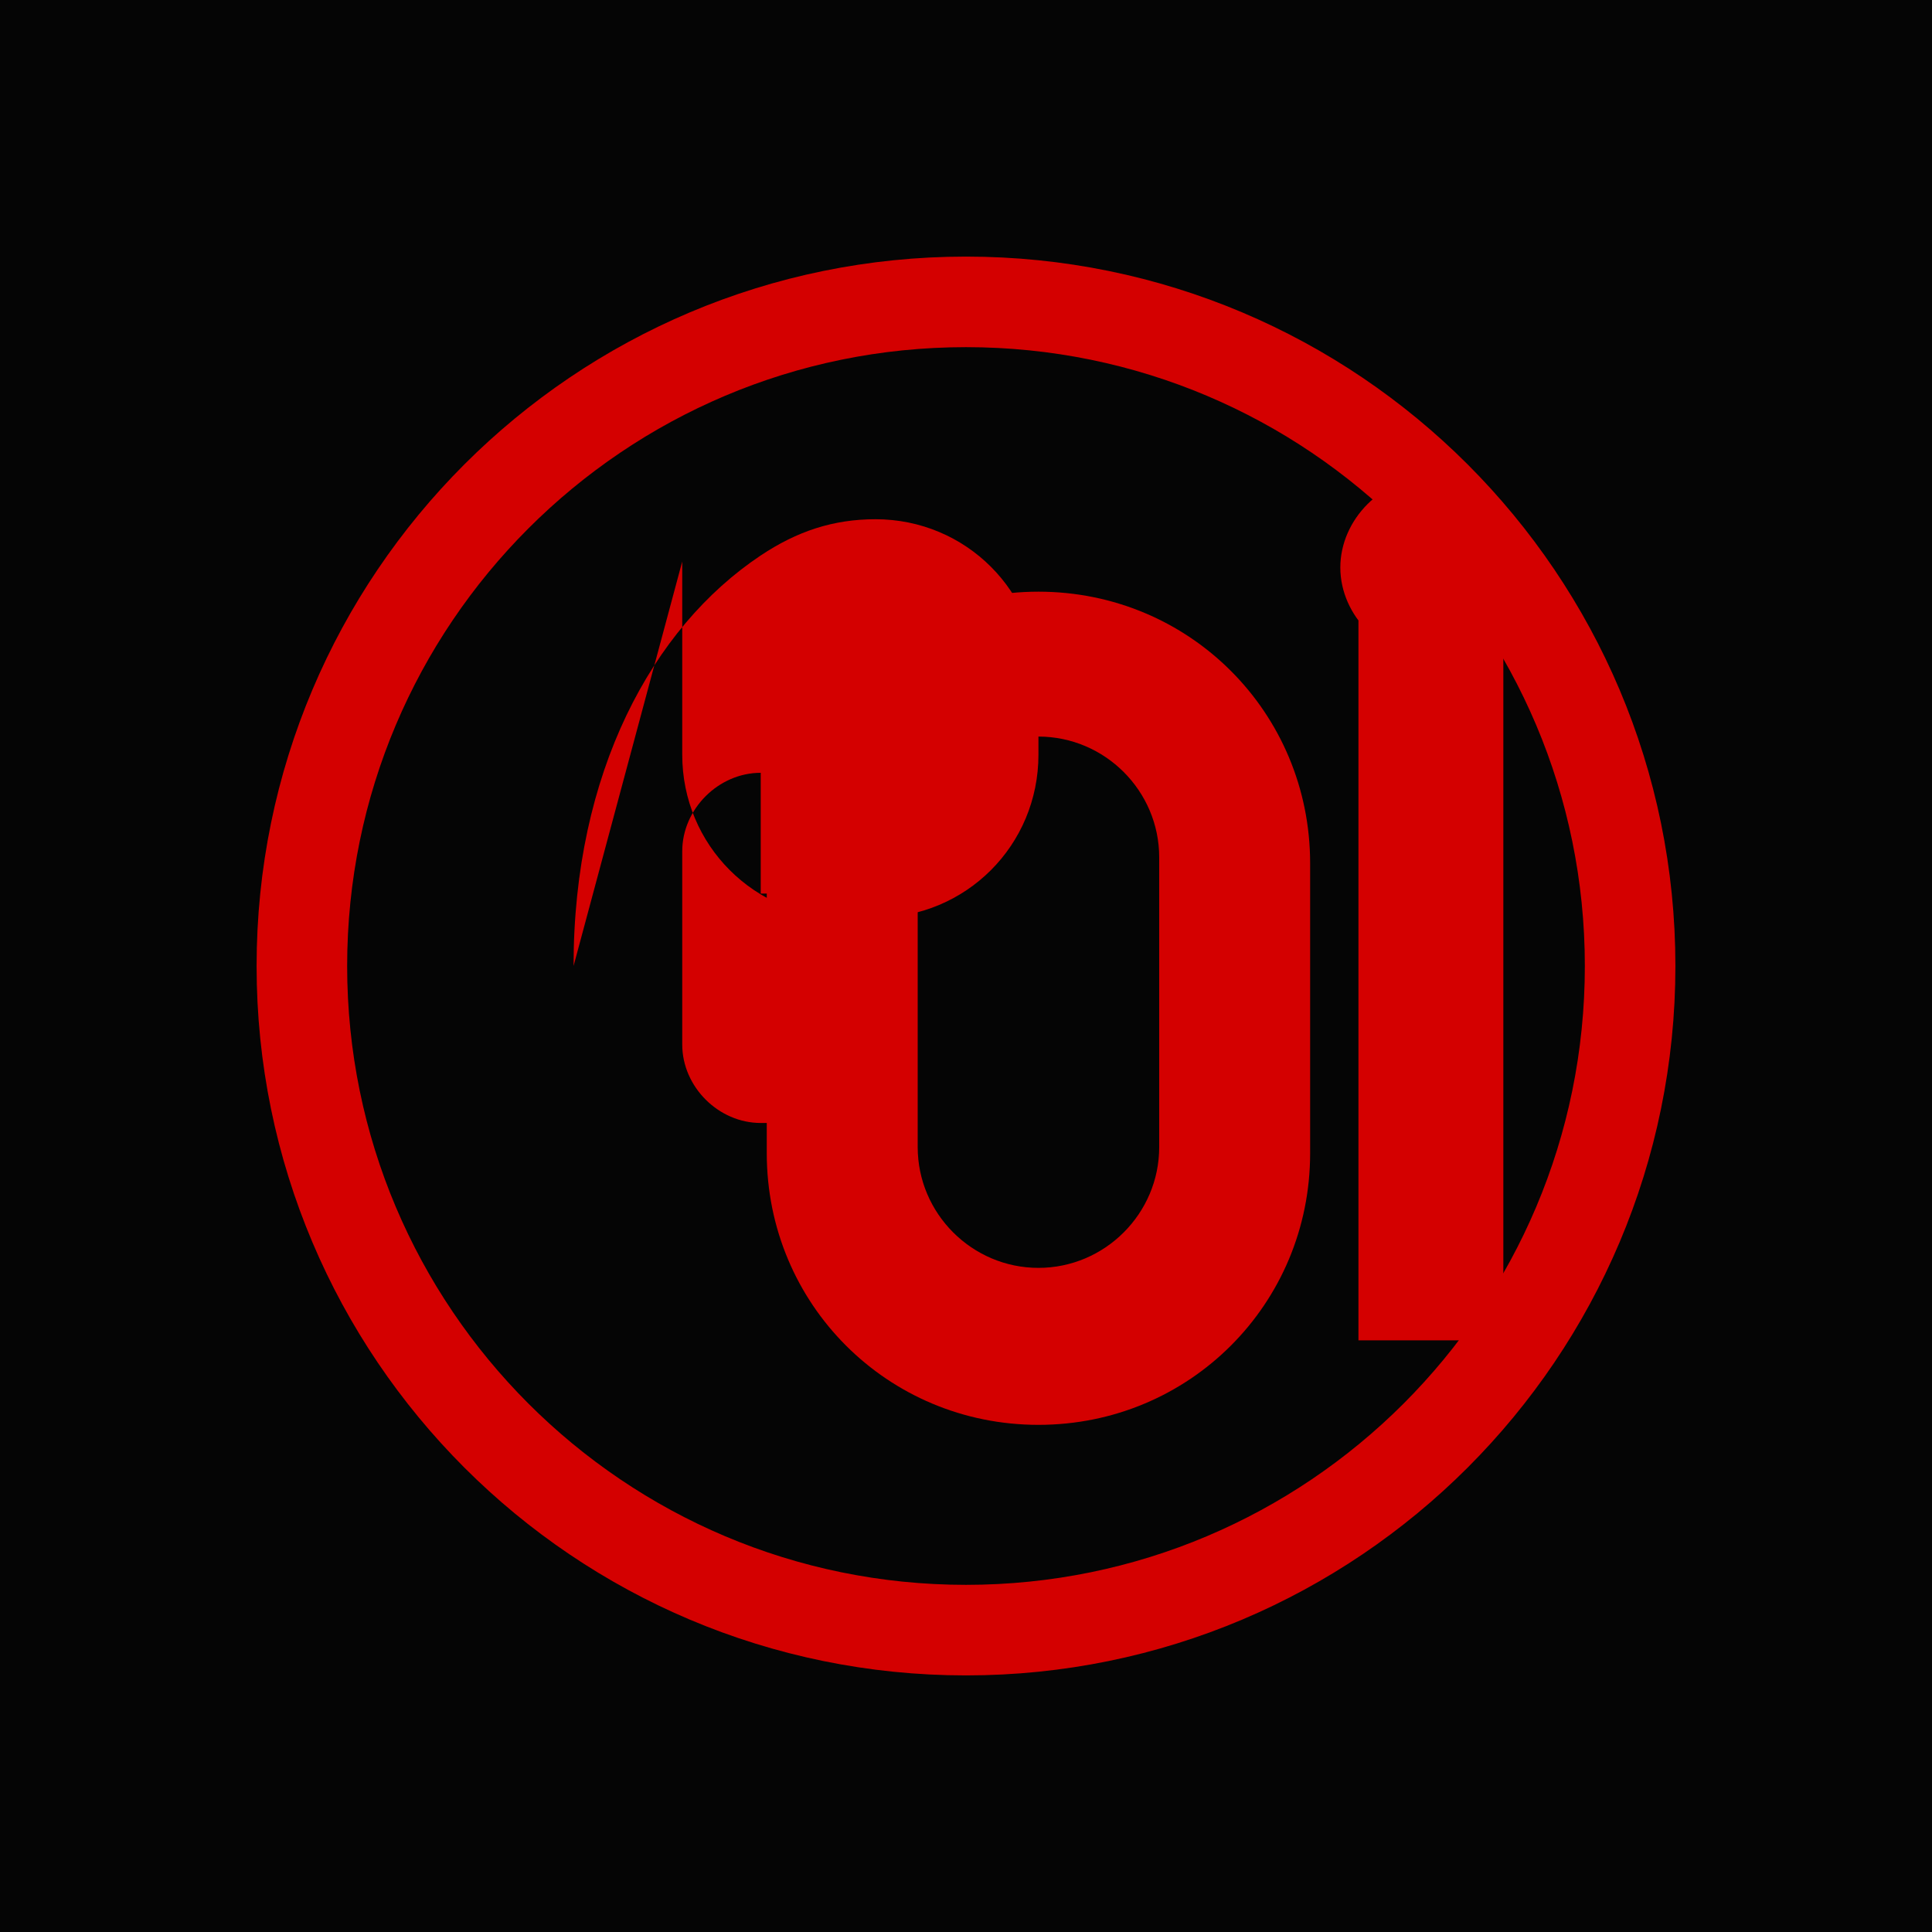
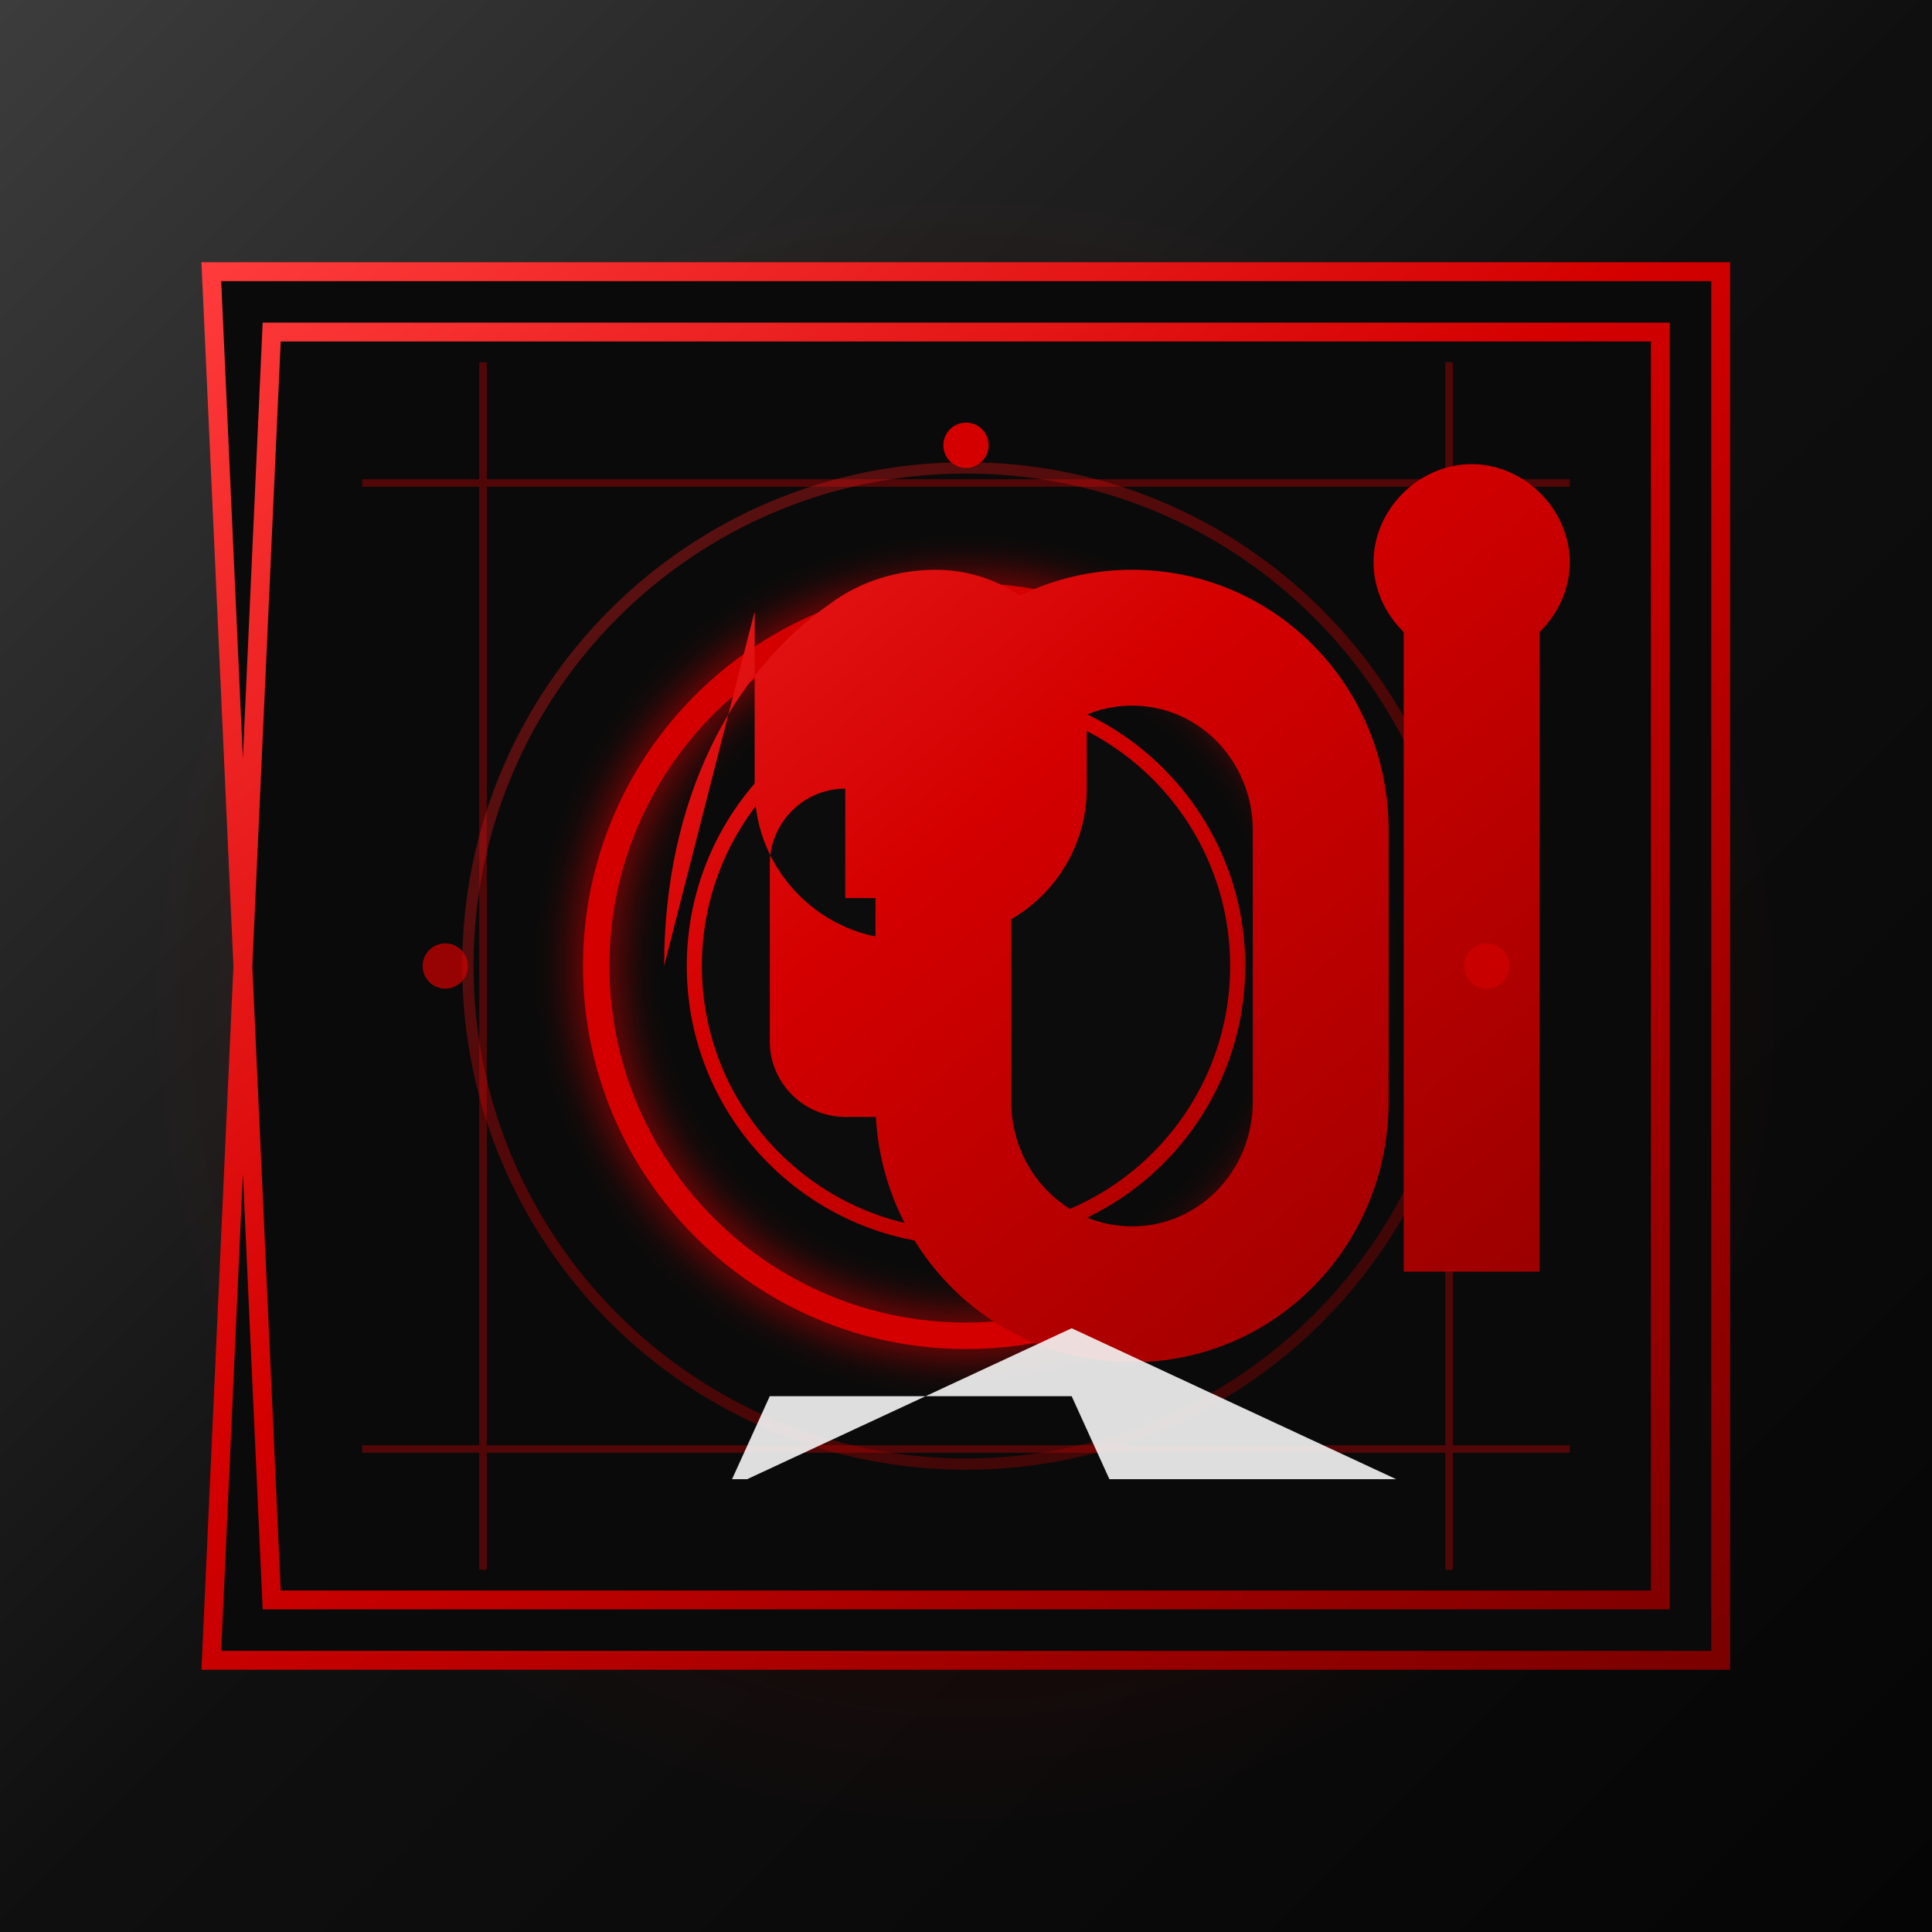
- <svg xmlns="http://www.w3.org/2000/svg" viewBox="0 0 32 32" fill="none">
-   <rect width="32" height="32" fill="#050505" />
-   <circle cx="16" cy="16" r="11" stroke="#d40000" stroke-width="1.5" />
-   <path fill="#d40000" d="M9.5 16c0-3.2 1.3-5.6 3.1-6.8.6-.4 1.2-.6 1.9-.6 1.5 0 2.7 1.2 2.7 2.7v1.2c0 1.5-1.2 2.7-2.7 2.7h-.5c-1.5 0-2.7-1.2-2.7-2.7v-3.2zm3.1-3.2c-.7 0-1.3.6-1.3 1.3v3.2c0 .7.6 1.3 1.3 1.3h.5c.7 0 1.3-.6 1.3-1.3v-1.2c0-.7-.6-1.3-1.3-1.3h-.5z" />
-   <path fill="#d40000" d="M17.2 9.8c2.5 0 4.5 2 4.5 4.5v4.8c0 2.5-2 4.5-4.5 4.5s-4.5-2-4.5-4.5v-4.8c0-2.5 2-4.5 4.5-4.5zm0 2.4c-1.1 0-2 .9-2 2v4.8c0 1.1.9 2 2 2s2-.9 2-2v-4.8c0-1.1-.9-2-2-2z" />
-   <path fill="#d40000" d="M22.5 9.8h2.4v12.4h-2.4V9.8zm1.2-1.9c.8 0 1.5.7 1.5 1.5s-.7 1.5-1.5 1.5-1.5-.7-1.5-1.5.7-1.5 1.5-1.5z" />
+ <svg xmlns="http://www.w3.org/2000/svg" viewBox="0 0 512 512" fill="none">
+   <defs>
+     <linearGradient id="ios-red" x1="80" y1="48" x2="432" y2="464" gradientUnits="userSpaceOnUse">
+       <stop offset="0" stop-color="#ff3b3b" />
+       <stop offset="0.45" stop-color="#d40000" />
+       <stop offset="1" stop-color="#7a0000" />
+     </linearGradient>
+     <linearGradient id="ios-metal" x1="0" y1="0" x2="512" y2="512" gradientUnits="userSpaceOnUse">
+       <stop offset="0" stop-color="#ffffff" stop-opacity="0.22" />
+       <stop offset="0.5" stop-color="#ffffff" stop-opacity="0.04" />
+       <stop offset="1" stop-color="#ffffff" stop-opacity="0" />
+     </linearGradient>
+     <radialGradient id="ios-glow" cx="0" cy="0" r="1" gradientUnits="userSpaceOnUse" gradientTransform="translate(256 268) rotate(90) scale(220)">
+       <stop offset="0" stop-color="#d40000" stop-opacity="0.55" />
+       <stop offset="0.55" stop-color="#d40000" stop-opacity="0.12" />
+       <stop offset="1" stop-color="#d40000" stop-opacity="0" />
+     </radialGradient>
+     <filter id="ios-soft" x="-20%" y="-20%" width="140%" height="140%">
+       <feGaussianBlur stdDeviation="6" result="b" />
+       <feMerge>
+         <feMergeNode in="b" />
+         <feMergeNode in="SourceGraphic" />
+       </feMerge>
+     </filter>
+   </defs>
+   <rect width="512" height="512" fill="#050505" />
+   <rect width="512" height="512" fill="url(#ios-metal)" />
+   <rect width="512" height="512" fill="url(#ios-glow)" />
+   <path fill="#0a0a0a" stroke="url(#ios-red)" stroke-width="5" d="M56 72h400v368H56L72 88 440 88 440 424 72 424Z" />
+   <path fill="none" stroke="#d40000" stroke-width="2" stroke-opacity="0.35" d="M96 128h320M96 384h320M128 96v320M384 96v320" />
+   <circle cx="256" cy="256" r="132" stroke="url(#ios-red)" stroke-width="3" stroke-opacity="0.35" />
+   <circle cx="256" cy="256" r="98" stroke="#d40000" stroke-width="7" filter="url(#ios-soft)" />
+   <circle cx="256" cy="256" r="72" fill="#0c0c0c" stroke="url(#ios-red)" stroke-width="4" />
+   <path fill="url(#ios-red)" d="M176 256c0-44 18-78 44-96 8-6 18-9 28-9 22 0 40 18 40 40v18c0 22-18 40-40 40h-8c-22 0-40-18-40-40v-47zm48-47c-11 0-20 9-20 20v47c0 11 9 20 20 20h8c11 0 20-9 20-20v-18c0-11-9-20-20-20h-8z" />
+   <path fill="url(#ios-red)" d="M300 151c38 0 68 31 68 69v72c0 38-30 69-68 69s-68-31-68-69v-72c0-38 30-69 68-69zm0 36c-18 0-32 15-32 33v72c0 18 14 33 32 33s32-15 32-33v-72c0-18-14-33-32-33z" />
+   <path fill="url(#ios-red)" d="M372 151h36v186h-36V151zm18-28c14 0 26 12 26 26s-12 26-26 26-26-12-26-26 12-26 26-26z" />
+   <path fill="#f5f5f5" fill-opacity="0.9" d="M118 392h76l10-22h80l10 22h76l-86-40-86 40z" />
+   <circle cx="256" cy="118" r="6" fill="#d40000" />
+   <circle cx="394" cy="256" r="6" fill="#d40000" fill-opacity="0.7" />
+   <circle cx="118" cy="256" r="6" fill="#d40000" fill-opacity="0.7" />
</svg>
